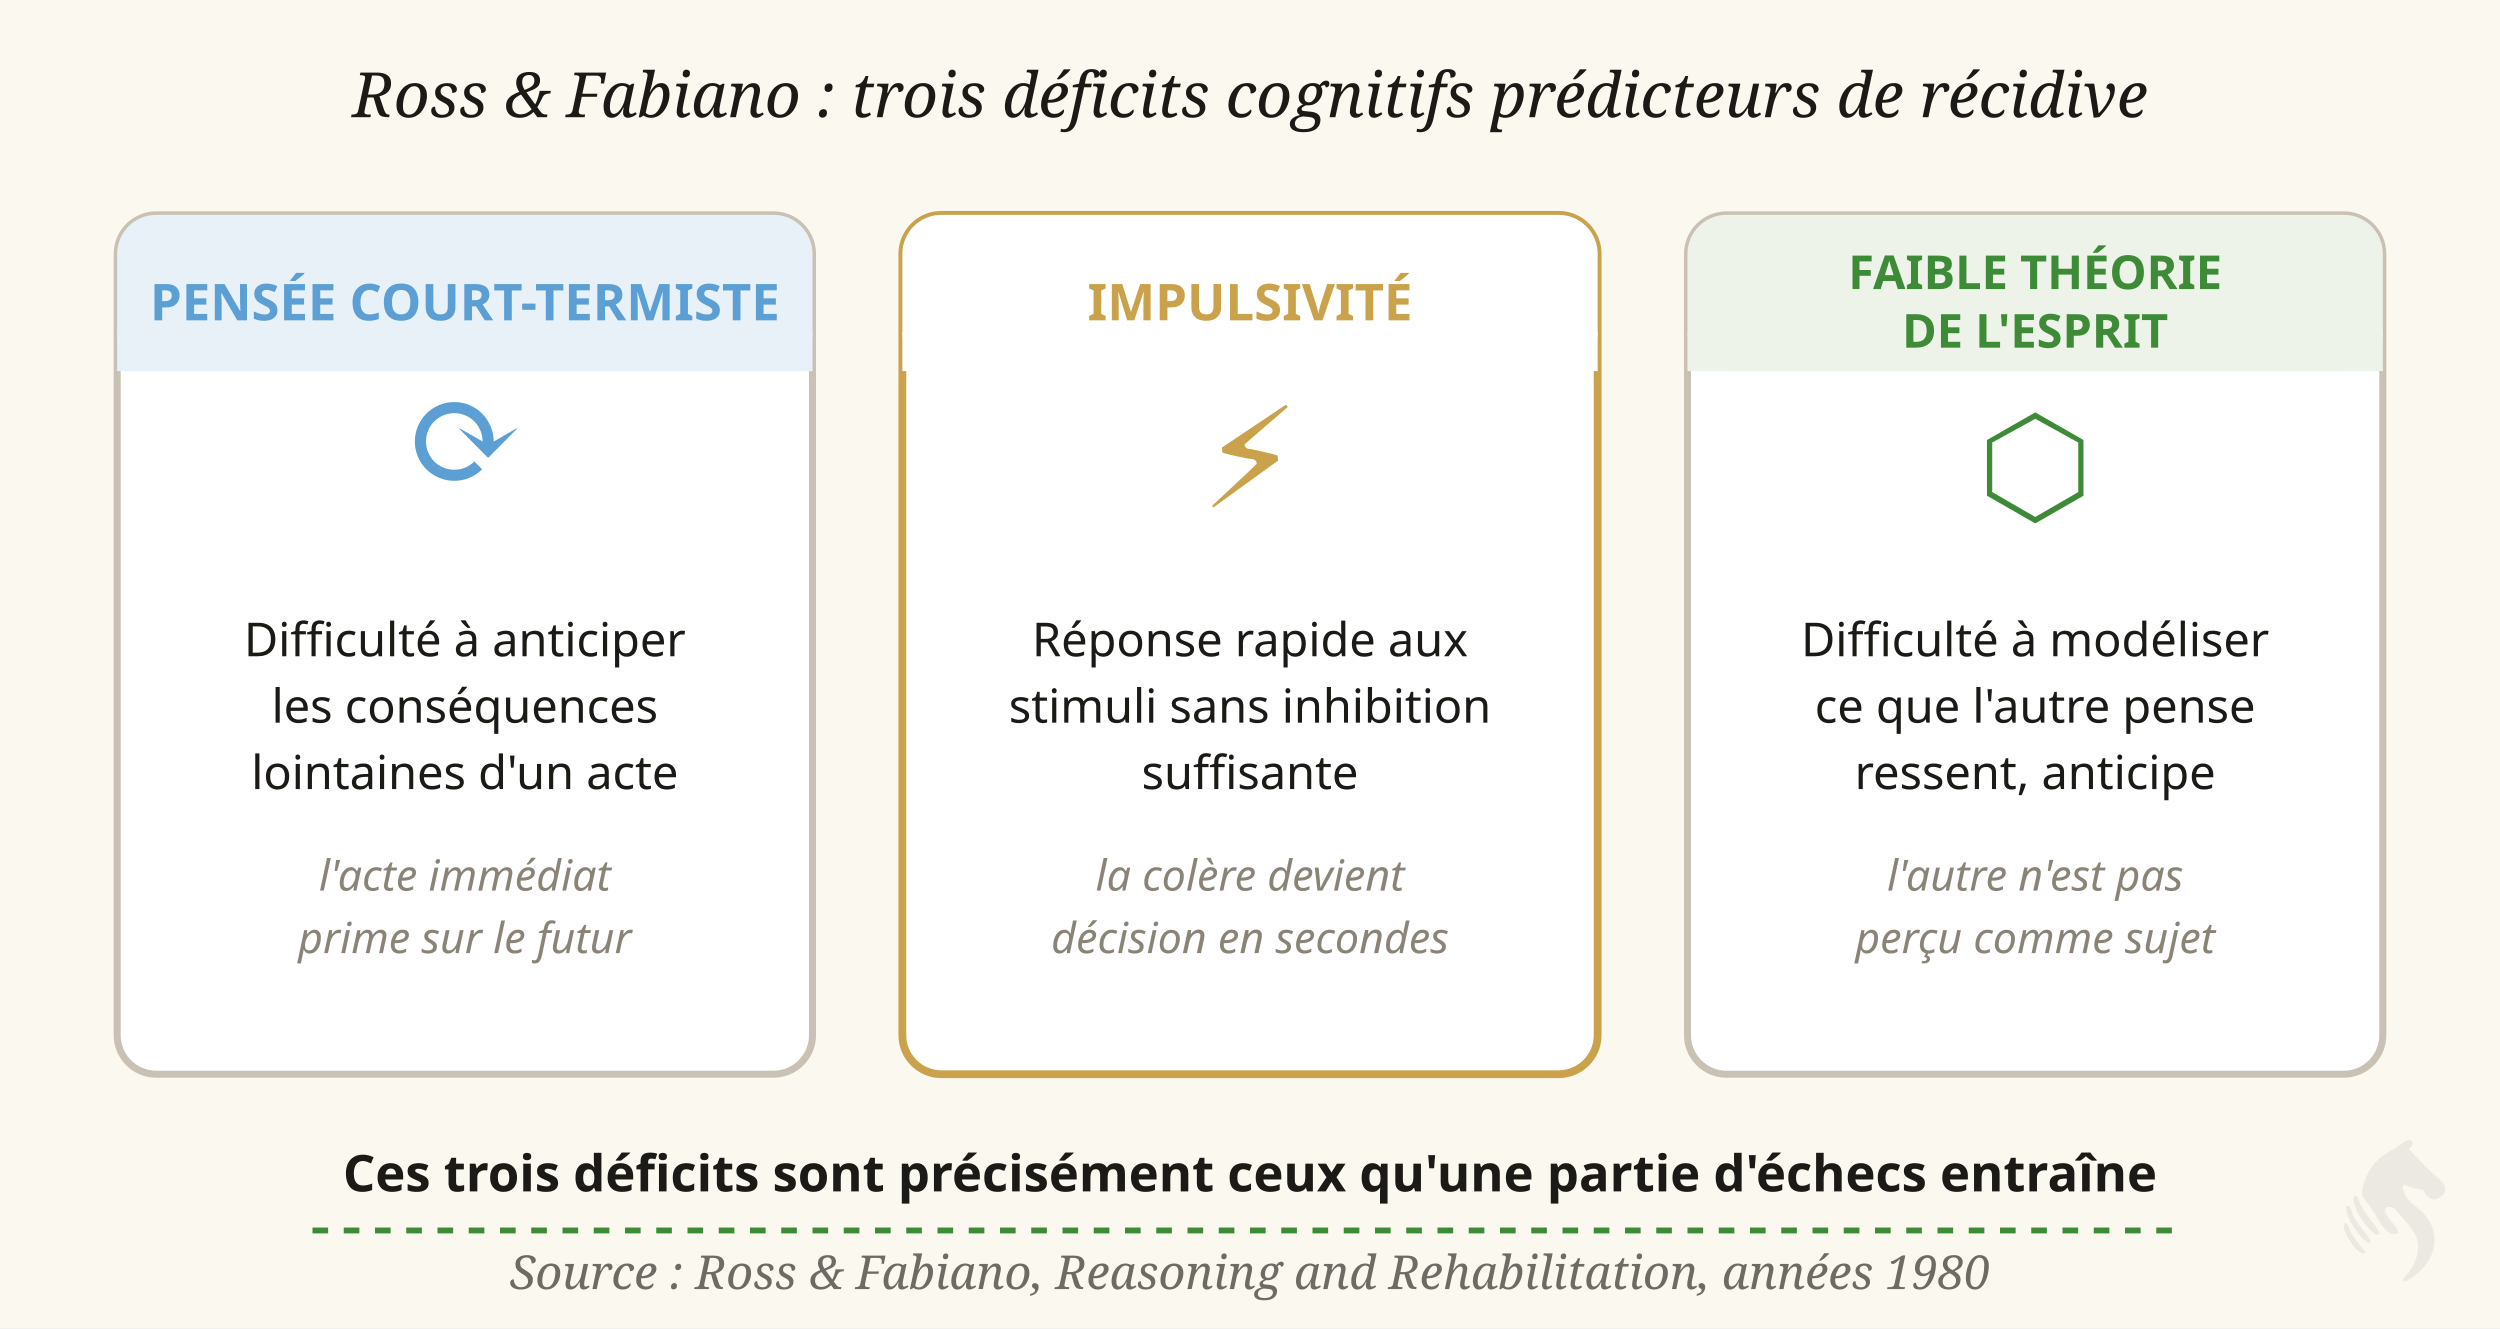
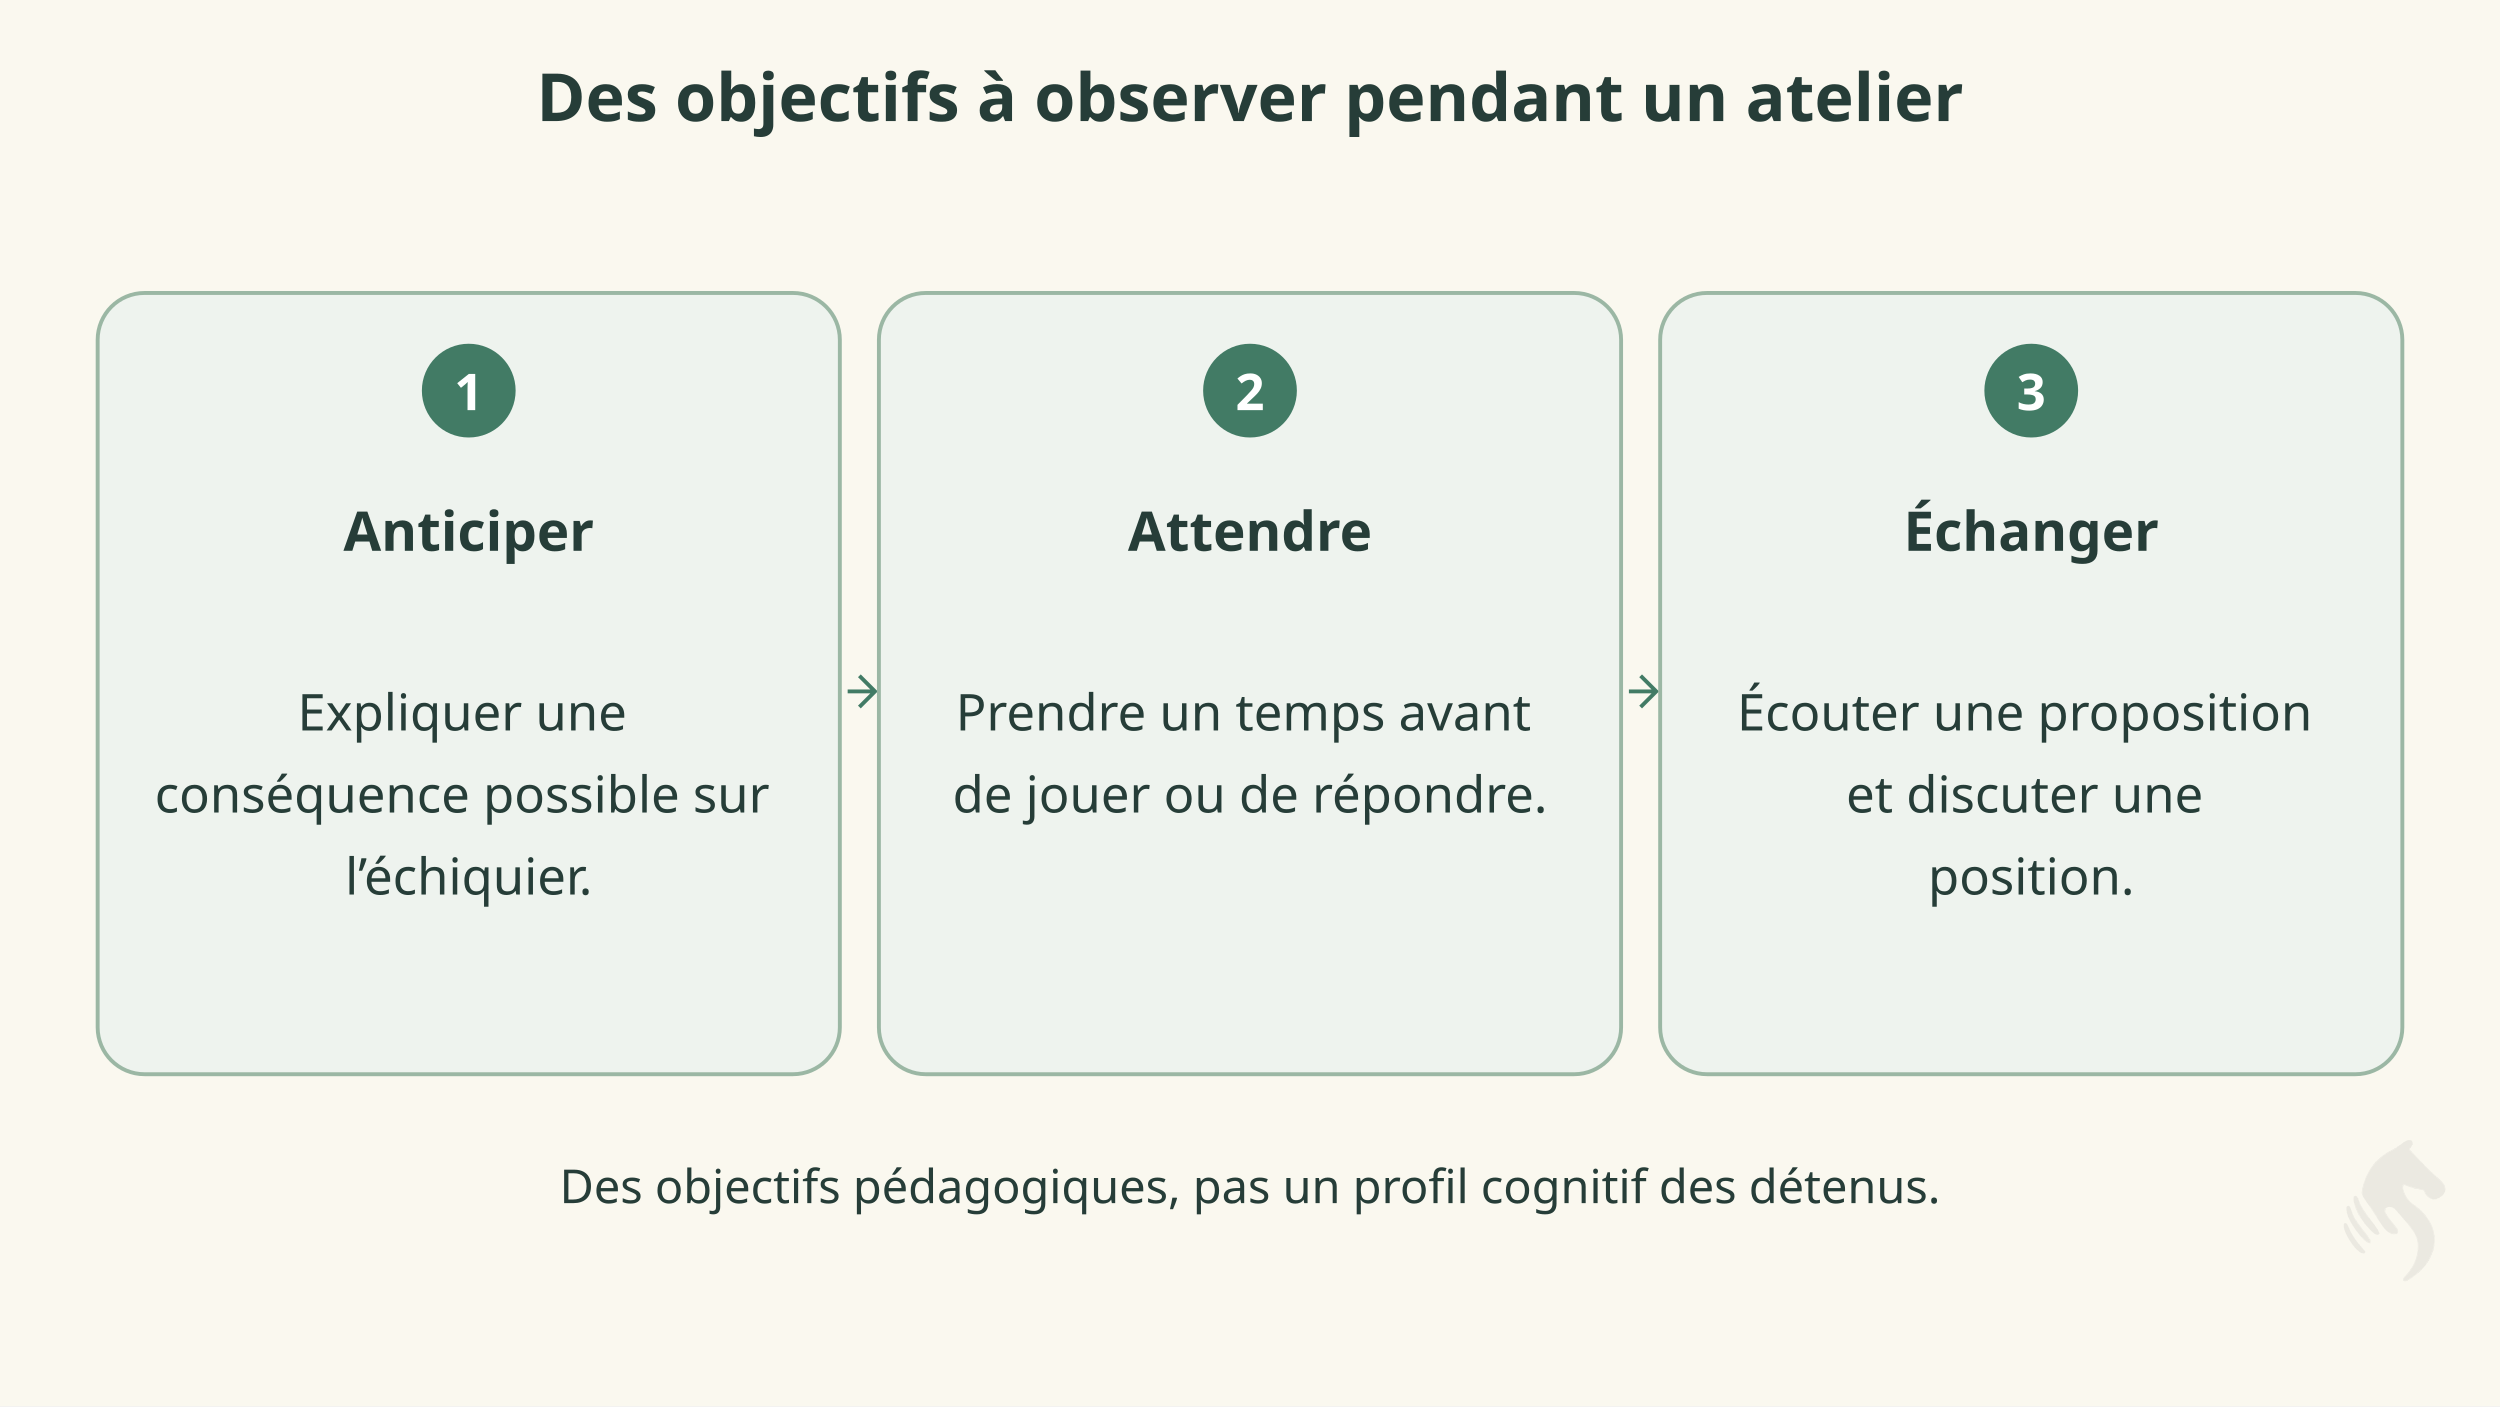
- <svg xmlns="http://www.w3.org/2000/svg" width="640" height="340" viewBox="0 0 640 340" role="img" aria-labelledby="ep1">
-   <rect width="640" height="340" fill="#faf8ef" />
-   <text x="320" y="30" text-anchor="middle" font-family="Georgia, serif" font-size="16" font-style="italic" fill="#1c1a16">Ross &amp; Fabiano : trois déficits cognitifs prédicteurs de récidive</text>
-   <rect x="30" y="55" width="178" height="220" rx="10" fill="#fff" stroke="#c9c2b4" stroke-width="1.8" />
-   <rect x="30" y="55" width="178" height="40" rx="10" fill="#e8f1f8" />
-   <rect x="30" y="85" width="178" height="10" fill="#e8f1f8" />
-   <text x="119" y="82" text-anchor="middle" font-family="system-ui, sans-serif" font-size="13" font-weight="700" fill="#5b9fd4">PENSÉE COURT-TERMISTE</text>
-   <text x="119" y="125" text-anchor="middle" font-family="Georgia, serif" font-size="36" fill="#5b9fd4">⟳</text>
-   <text x="119" y="168" text-anchor="middle" font-family="system-ui, sans-serif" font-size="12" fill="#1c1a16">Difficulté à anticiper</text>
-   <text x="119" y="185" text-anchor="middle" font-family="system-ui, sans-serif" font-size="12" fill="#1c1a16">les conséquences</text>
-   <text x="119" y="202" text-anchor="middle" font-family="system-ui, sans-serif" font-size="12" fill="#1c1a16">lointaines d'un acte</text>
-   <text x="119" y="228" text-anchor="middle" font-family="system-ui, sans-serif" font-size="11" font-style="italic" fill="#8a8478">l'acte immédiat</text>
-   <text x="119" y="244" text-anchor="middle" font-family="system-ui, sans-serif" font-size="11" font-style="italic" fill="#8a8478">prime sur le futur</text>
-   <rect x="231" y="55" width="178" height="220" rx="10" fill="#fff" stroke="#c9a24b" stroke-width="2" />
-   <rect x="231" y="55" width="178" height="40" rx="10" fill="#fff" />
-   <rect x="231" y="85" width="178" height="10" fill="#fff" />
-   <text x="320" y="82" text-anchor="middle" font-family="system-ui, sans-serif" font-size="13" font-weight="700" fill="#c9a24b">IMPULSIVITÉ</text>
-   <text x="320" y="130" text-anchor="middle" font-family="Georgia, serif" font-size="36" fill="#c9a24b">⚡</text>
-   <text x="320" y="168" text-anchor="middle" font-family="system-ui, sans-serif" font-size="12" fill="#1c1a16">Réponse rapide aux</text>
-   <text x="320" y="185" text-anchor="middle" font-family="system-ui, sans-serif" font-size="12" fill="#1c1a16">stimuli sans inhibition</text>
-   <text x="320" y="202" text-anchor="middle" font-family="system-ui, sans-serif" font-size="12" fill="#1c1a16">suffisante</text>
-   <text x="320" y="228" text-anchor="middle" font-family="system-ui, sans-serif" font-size="11" font-style="italic" fill="#8a8478">la colère devient</text>
-   <text x="320" y="244" text-anchor="middle" font-family="system-ui, sans-serif" font-size="11" font-style="italic" fill="#8a8478">décision en secondes</text>
-   <rect x="432" y="55" width="178" height="220" rx="10" fill="#fff" stroke="#c9c2b4" stroke-width="1.8" />
-   <rect x="432" y="55" width="178" height="40" rx="10" fill="#eef3e9" />
-   <rect x="432" y="85" width="178" height="10" fill="#eef3e9" />
-   <text x="521" y="74" text-anchor="middle" font-family="system-ui, sans-serif" font-size="12" font-weight="700" fill="#3d8b37">FAIBLE THÉORIE</text>
-   <text x="521" y="89" text-anchor="middle" font-family="system-ui, sans-serif" font-size="12" font-weight="700" fill="#3d8b37">DE L'ESPRIT</text>
-   <text x="521" y="130" text-anchor="middle" font-family="Georgia, serif" font-size="36" fill="#3d8b37">⬡</text>
-   <text x="521" y="168" text-anchor="middle" font-family="system-ui, sans-serif" font-size="12" fill="#1c1a16">Difficulté à modéliser</text>
-   <text x="521" y="185" text-anchor="middle" font-family="system-ui, sans-serif" font-size="12" fill="#1c1a16">ce que l'autre pense</text>
-   <text x="521" y="202" text-anchor="middle" font-family="system-ui, sans-serif" font-size="12" fill="#1c1a16">ressent, anticipe</text>
-   <text x="521" y="228" text-anchor="middle" font-family="system-ui, sans-serif" font-size="11" font-style="italic" fill="#8a8478">l'autre n'est pas</text>
-   <text x="521" y="244" text-anchor="middle" font-family="system-ui, sans-serif" font-size="11" font-style="italic" fill="#8a8478">perçu comme sujet</text>
-   <text x="320" y="305" text-anchor="middle" font-family="system-ui, sans-serif" font-size="13" font-weight="700" fill="#1c1a16">Ces trois déficits sont précisément ceux qu'une partie d'échecs entraîne</text>
-   <line x1="80" y1="315" x2="560" y2="315" stroke="#3d8b37" stroke-width="1.5" stroke-dasharray="4 4" />
-   <text x="320" y="330" text-anchor="middle" font-family="Georgia, serif" font-size="12" font-style="italic" fill="#6e6a64">Source : Ross &amp; Fabiano, Reasoning and Rehabilitation, années 1980</text>
+ <svg xmlns="http://www.w3.org/2000/svg" width="640" height="360" viewBox="0 0 640 360" role="img" aria-labelledby="diagram-title">
+   <rect width="640" height="360" fill="#faf8ef" />
+   <text x="320" y="31" text-anchor="middle" font-family="system-ui,sans-serif" font-size="17" fill="#263d38" font-weight="600">
+     <tspan x="320" dy="0">Des objectifs à observer pendant un atelier</tspan>
+   </text>
+   <rect x="25" y="75" width="190" height="200" rx="12" fill="#eef3ee" stroke="#9bb7a4" />
+   <circle cx="120" cy="100" r="12" fill="#427b65" />
+   <text x="120" y="105" text-anchor="middle" font-family="system-ui,sans-serif" font-size="13" fill="#fff" font-weight="700">
+     <tspan x="120" dy="0">1</tspan>
+   </text>
+   <text x="120" y="141" text-anchor="middle" font-family="system-ui,sans-serif" font-size="14" fill="#263d38" font-weight="700">
+     <tspan x="120" dy="0">Anticiper</tspan>
+   </text>
+   <text x="120" y="187" text-anchor="middle" font-family="system-ui,sans-serif" font-size="13" fill="#263d38">
+     <tspan x="120" dy="0">Expliquer une</tspan>
+     <tspan x="120" dy="21">conséquence possible sur</tspan>
+     <tspan x="120" dy="21">l’échiquier.</tspan>
+   </text>
+   <path d="M 217 177 h 7 m -4 -4 l 4 4 -4 4" fill="none" stroke="#427b65" />
+   <rect x="225" y="75" width="190" height="200" rx="12" fill="#eef3ee" stroke="#9bb7a4" />
+   <circle cx="320" cy="100" r="12" fill="#427b65" />
+   <text x="320" y="105" text-anchor="middle" font-family="system-ui,sans-serif" font-size="13" fill="#fff" font-weight="700">
+     <tspan x="320" dy="0">2</tspan>
+   </text>
+   <text x="320" y="141" text-anchor="middle" font-family="system-ui,sans-serif" font-size="14" fill="#263d38" font-weight="700">
+     <tspan x="320" dy="0">Attendre</tspan>
+   </text>
+   <text x="320" y="187" text-anchor="middle" font-family="system-ui,sans-serif" font-size="13" fill="#263d38">
+     <tspan x="320" dy="0">Prendre un temps avant</tspan>
+     <tspan x="320" dy="21">de jouer ou de répondre.</tspan>
+   </text>
+   <path d="M 417 177 h 7 m -4 -4 l 4 4 -4 4" fill="none" stroke="#427b65" />
+   <rect x="425" y="75" width="190" height="200" rx="12" fill="#eef3ee" stroke="#9bb7a4" />
+   <circle cx="520" cy="100" r="12" fill="#427b65" />
+   <text x="520" y="105" text-anchor="middle" font-family="system-ui,sans-serif" font-size="13" fill="#fff" font-weight="700">
+     <tspan x="520" dy="0">3</tspan>
+   </text>
+   <text x="520" y="141" text-anchor="middle" font-family="system-ui,sans-serif" font-size="14" fill="#263d38" font-weight="700">
+     <tspan x="520" dy="0">Échanger</tspan>
+   </text>
+   <text x="520" y="187" text-anchor="middle" font-family="system-ui,sans-serif" font-size="13" fill="#263d38">
+     <tspan x="520" dy="0">Écouter une proposition</tspan>
+     <tspan x="520" dy="21">et discuter une</tspan>
+     <tspan x="520" dy="21">position.</tspan>
+   </text>
+   <text x="320" y="308" text-anchor="middle" font-family="system-ui,sans-serif" font-size="12" fill="#263d38">
+     <tspan x="320" dy="0">Des objectifs pédagogiques, pas un profil cognitif des détenus.</tspan>
+   </text>
  <g id="wm" opacity="0.07" transform="translate(600.0,291.9) scale(0.0416)" aria-hidden="true">
    <g fill="#1e1e1e" fill-rule="evenodd">
      <path d="M411.5-.5h-16a76 76 0 0 0-24.5 12q-.62-.7-1.5-1l-2 4a4 4 0 0 1-1.5-1 7 7 0 0 1-2.5 3.5 253 253 0 0 0-17 13q-1.42.93-2.5-.5-5.2 7.95-14.5 9a9.4 9.4 0 0 1-4 6q2.3.02 1.5 2A461 461 0 0 1 278.5 73q-13.2 7.95-26 16.5-1.59-1.38 0-3-2.35.35-4 2 .9.98 2 2-92.12 67.08-125.5 177a1316 1316 0 0 0-10 44 51.2 51.2 0 0 0 4.5 31q.1 3.33-2 1l4.5 11q1-2 2 0l5 10 1-1q6 10.95 13 21a651 651 0 0 1 18.5 25 3.4 3.4 0 0 1 1.5-3q21.52 33 43 66 .3 3.4-2.5 1v2a1542 1542 0 0 1 21 32q1 0 1 1a319 319 0 0 0 25 35 160 160 0 0 0 27 25 3.1 3.1 0 0 1 1-3q23.18 14.62 49 5.5 5-2.83 4-8.5-.15-4.6-1.5-9a618 618 0 0 0-55.5-73.5q3-.91 5 1.5a23.5 23.5 0 0 0-7-9q.63 2.4 2 4.5-.17 2.58-1.5.5a364 364 0 0 1-17.5-26.5 50 50 0 0 1-4.5-22.5q.9-4.71 3-9 .63 1.88 2.5 2a7 7 0 0 1 2-3q9.28-8.1 22-8a86 86 0 0 1 23 4.5 11 11 0 0 1 3 4.5q2.58-1.75 5 .5l21.5 23.5q.74 1.95.5 4 3.56 1 6 4a1094 1094 0 0 0 30 34.5l-1 1q3.7 2.7 7.5 5.5a23 23 0 0 1 2 5l5 3a22 22 0 0 0 5.5 8 11.5 11.5 0 0 0 4 4 3.9 3.9 0 0 0-2-3.5q1.7-1.12 3 .5a705 705 0 0 1 42 57.5q-.65 1.46-2 1.5a169 169 0 0 1 10 19 3.8 3.8 0 0 0-.5 4q1 2 2 0 1.4 2.05 2.5 4-.25-2.55.5-5a185 185 0 0 1 11 83q-1 2-2 0a9 9 0 0 0-1.5-4v9a2.3 2.3 0 0 0 1.5-1q.75 10.55-1 21a337 337 0 0 1-18 56l-2.5 3q-1.2-.69-1-2a36 36 0 0 0-4 7 5.2 5.2 0 0 0 3.5-4 4.3 4.3 0 0 1 0 4 350 350 0 0 1-33 52 1108 1108 0 0 1-30 35q-7.17 20.32 13.5 14.5a34 34 0 0 1 6-3 1496 1496 0 0 1 54-37 942 942 0 0 0 29-27q1.25-1.03 2 .5a11 11 0 0 0-3 4q1.35-1.65 2.5 0a29 29 0 0 1 4.5-6 40 40 0 0 0 9-10.5l6-4-1-1a25 25 0 0 1 8.5-7.5q-1.47-2.67 1-5 .22 4.17 2.5 1.5-1.94-3.13 2-4l-1-1q1.48-3.25 4-5.5a8 8 0 0 0-3-1q37.8-53.63 47.5-119 8.4-83.08-38-152a364 364 0 0 0-28-35q-1.03-1.25.5-2 3.58 2.23 2-1l-4-2a5 5 0 0 1-3-.5 484 484 0 0 0-70-58q-.7-.62-1-1.5 1.05-.43 2-1v-3a6 6 0 0 1-5-2q-.66-.1-1 .5 3.72 2.61 0 3-34.57-32.88-46-79.5.2-2.3 2-3v-4q-1.94 5.58-3.5 0-1-9 0-18 2.16-6.4 8.5-8a78 78 0 0 1 22 7.5 403 403 0 0 0 66 18l9 3q-2.45.75-5 .5-1.59 1.6 0 3a16 16 0 0 1 6.5-1 7.3 7.3 0 0 1 2 3q1.38-2.6 3.5-2-1.1-2.32-4-2.5 15.09-2.3 25.5 8.5 5.35 10.23 10 21 12.95 20.94 36.5 28.5-1.88.63-2 2.5a30 30 0 0 0 12.5 3q4.43-.1 8-2 3.2 3.87 5.5-1 1.2.69 1 2a39 39 0 0 0 4.5-2l1 1q.69-1.87-1.5-2.5a12 12 0 0 0 7-3q1.88-1.1 3 .5 2.22-3.62 6-2a8.7 8.7 0 0 1 3-4 41 41 0 0 1 12-6.5l-2-1 5.5-3.5q.62.7 1.5 1 1.82-1.15 0-2.5 1.42-.93 2.5.5a5.8 5.8 0 0 1 .5-4 39 39 0 0 1 6-4.5q-1.55-2.25.5-4.5 3.25-3.5 5-8 1.38-.64 2.5-1-.8-1.05-2-1.5 1.85-5.82 3-11.5v-10h-1q-.85 6-2.5 12-.16-4.46.5-9a63 63 0 0 0-12.5-31 478 478 0 0 0-45.5-44.5q3.06.72 6 2.5-3.15-3.9-7-7.5l1-1q-1.4-1.05-2 .5 1.77 2.4-.5 4a781 781 0 0 1-67.5-65.5l1-.5a29 29 0 0 0 7 6 93 93 0 0 0-14-15 24.5 24.5 0 0 0-9-9.5l1-1a44 44 0 0 0-7-4.5q1.44 2.2 3.5 4 1 1.5 0 3l-72-76q-5.34-7.85 1.5-14.5 1.98-.8 2 1.5a69 69 0 0 1 6-3.5q-1.95-1.94 0-3.5a31 31 0 0 0 6-12q2.05.24 4-.5a79 79 0 0 0-1.5-17.5 94 94 0 0 0-5-10l-1 1a87 87 0 0 0-5.5-3" />
      <path d="M325.5 44.5q-3.85 1.03-7 3.5a4.2 4.2 0 0 1-4.5-.5q-2.75 2.49-3.5 6-6.97 2.94-14 6-6.75 3.75-13.5 8-.62-.7-1.5-1a37.6 37.6 0 0 1-17 10.5 263 263 0 0 0-12 9.5q-1.59 1.62 0 3 12.8-8.55 26-16.5A461 461 0 0 0 327 46.5q.8-1.98-1.5-2m148 86-21-24a209 209 0 0 1-21-21.5l-8.5-8.5q-4.8-3.3-6-9-9.1-4.3-11.5-13a13 13 0 0 0 3-6q-.02-2.3-2-1.5-6.84 6.65-1.5 14.5l72 76q1-1.5 0-3a20 20 0 0 1-3.5-4m89 86a198 198 0 0 0-17.5-15q.4-2.17-.5-4-3.63-1.2-7-3a26 26 0 0 0-6-6 430 430 0 0 1-27-27.5 2.4 2.4 0 0 0-2-.5 29 29 0 0 1-7-6l-1 .5a781 781 0 0 0 67.5 65.5q2.27-1.6.5-4m-314-128a247 247 0 0 0-42 35.5 14.5 14.5 0 0 1-5 4l1 1a9.3 9.3 0 0 1-6 2.5 76 76 0 0 1-16 20q.3.88 1 1.5a9.4 9.4 0 0 0-5.5 6.5q-1-2-2 0-.93 1.42.5 2.5a25 25 0 0 0-6.5 8.5q-1.6 1.05-3.5 1.5 1.21.45 2 1.5a43 43 0 0 0-7 10 352 352 0 0 0-19.5 37 2.9 2.9 0 0 1-2.5 1 3.3 3.3 0 0 0 2 1.5 47 47 0 0 1-3.5 5.5l-12 34q-.98-1.8-1.5 0 1.4 1.9.5 4a33 33 0 0 1-3.5 5.5q.78.84 1 2a212 212 0 0 0-10 49.5 36 36 0 0 0 7 20q2.1 2.33 2-1a51.2 51.2 0 0 1-4.5-31 1316 1316 0 0 1 10-44q33.38-109.92 125.5-177-1.1-1.02-2-2m376 206q-.5-10.25-5-19.5 1.5-4.37-1.5-.5l-6.5-11q-5.55-3.6-7.5-10l-1 1q-3.75-5.75-9.5-9.5l1-1a850 850 0 0 0-9-7q1.14-2.04-1.5-3.5-1.08 1.43-2.5.5-2.84-1.65-2-4a5 5 0 0 0-3-.5 5 5 0 0 0-.5-3l-1 1a7 7 0 0 0-4.5-3 21 21 0 0 0-6-2.5 478 478 0 0 1 45.5 44.5 63 63 0 0 1 12.5 31q-.66 4.54-.5 9 1.65-6 2.5-12m-259 3v-1q-2.22-5.79 1-11.5l-2-2a67 67 0 0 0 1.5-5.5q.93 7.1 3.5 1-2.43-3.37 2-4a4.3 4.3 0 0 1 2.5 3q.45-1.21 1.5-2 2.3.75 4 2a326 326 0 0 1 28 10.5q11.4 3.22 23 6 1.05 1.6 1.5 3.5 1-4 2 0 1.08-1.43 2.5-.5-1.81 1.35 0 2.5 3.25-.47 7-2 1.85.03 3 1 5.83.22 11 2h5q2.55.25 5-.5l-9-3a403 403 0 0 1-66-18 78 78 0 0 0-22-7.5q-6.34 1.6-8.5 8-1 9 0 18 1.56 5.58 3.5 0m109 6a4.7 4.7 0 0 1 4 3q3.6-3.98 6 1l1-2 4 2a65 65 0 0 1 7.5 10q1.1 3.55 2.5 7-1.77 2.95 2 4 13.35 23.91 39 33 .12-1.87 2-2.5-23.55-7.56-36.5-28.5a305 305 0 0 0-10-21q-10.41-10.8-25.5-8.5 2.9.18 4 2.5m-410 86a9 9 0 0 0 1.5-4 310 310 0 0 0 37.5 86q-1.1 1.02-2 2a40 40 0 0 0 8.5 12 139 139 0 0 0 15 21q2.31 2.97 1.5 6 5.9 1.14 7.5 7 5.7 2.47 5 8 3.8 1.06 6.5 4 20.24 25.5 46 45.5a39 39 0 0 0 20 5 46 46 0 0 1 9-7.5 818 818 0 0 1-10-21.5q1.43-1.08.5-2.5a27 27 0 0 1-3.5-2 185 185 0 0 0-16-23.5q1.43-1.08.5-2.5a13.3 13.3 0 0 1-5.5-5 617 617 0 0 0-22.5-29v-4l-1 1a13 13 0 0 1-4.5-6 11.5 11.5 0 0 1-4-4q-.03 2.3-2 1.5A471 471 0 0 1 97 390.5q-1.8-3.04-.5-6 1.02.54 2 1a9 9 0 0 0-2-4.5q3.83-2.28-1-2.5a597 597 0 0 1-7-18.5l2-1a3.3 3.3 0 0 1-2-3.5 3.1 3.1 0 0 1-3-1q-7.35-19.46-24-8 1.03 2.34-.5 5a97 97 0 0 0 3.5 38" />
      <path d="M365.5 301.5q-1.8.7-2 3 11.43 46.62 46 79.5 3.72-.39 0-3 .34-.6 1-.5-2.4-2.22-5-4.5l2-2q-2.45-.75-5-.5a8.4 8.4 0 0 0-.5-4q-1.72 1.44-3-1a28 28 0 0 1-3.5-6q-.5 2-1 0a143 143 0 0 1-18-31q-6.22-11.64-9-27a7 7 0 0 0-2-3m-211 174a45 45 0 0 1-9.5-15q-1 2-2 0a41 41 0 0 0-6-9l-1-5-1 1a989 989 0 0 1-17.5-25.5q.7-.62 1-1.5a7.7 7.7 0 0 1-5-6 163 163 0 0 1-15-29q-.98-.46-2-1-1.3 2.96.5 6a471 471 0 0 0 55.5 86.5q1.97.8 2-1.5m-90-86q-2.05 2.77 1.5 4 3.6 16.25 9.5 30.5-2.48 3.62 2 3.5 3.65 9.3 8 18.5l-1 1a11.4 11.4 0 0 1 6 8q-.7.62-1 1.5a10.5 10.5 0 0 1 3.5 5l1-1a62 62 0 0 0 7.5 13q.9-.98 2-2a310 310 0 0 1-37.5-86 9 9 0 0 1-1.5 4m48 210a3.9 3.9 0 0 0-2-3.5q1.7-1.12 3 .5a127 127 0 0 0 39 32q11.3 4.6 8.5-7a147 147 0 0 0-17-32 1467 1467 0 0 0-40-51 554 554 0 0 1-48.5-75l1-1q.84 5.22 6 5a51.6 51.6 0 0 1-11.5-27l-1 2a159 159 0 0 0-11-31 14.3 14.3 0 0 0-10.5-8q-3.2.01-6 1.5-2.85 3.45-6 6.5-.87 16.85 3 33.5a3.6 3.6 0 0 1-2 2q1.38.56 2.5 1.5 3.15 9.81 6.5 19.5-1.21.45-2 1.5a29 29 0 0 0 5.5 7A256 256 0 0 0 55.5 525l-2 1a6.4 6.4 0 0 0 4 1.5 332 332 0 0 0 38.5 53l3.5 5.5-1 1q1.9 1.67 3.5.5a36 36 0 0 0 10.5 12m303-214q-.95.57-2 1 .3.88 1 1.5a484 484 0 0 1 70 58q1.42.72 3 .5a43 43 0 0 0-10-12.5l1-1q-2.66 1.47-5-1a36 36 0 0 0-10-10q1.81-1.35 0-2.5a8 8 0 0 1-3.5 0q-4.57-5.7-10-8a13 13 0 0 0-6.5-5.5 11.5 11.5 0 0 1-3.5-4.5q-.62.7-1.5 1a17.7 17.7 0 0 0-8-5.5q-2.84-1.65-2-4-7.47-2.25-13-7.5m-254 24a526 526 0 0 1 23.5 37 55 55 0 0 1 9 15l1-1a65 65 0 0 0 8.5 13q2.8 2.4 2.5-1-21.48-33-43-66a3.4 3.4 0 0 0-1.5 3m111 63q.16-.93 1-1.5a7 7 0 0 1-3.5-2.5 17.5 17.5 0 0 0-5.5-8q3.7-4.18-2.5-5a41 41 0 0 1-7.5-18.5l2-3a7.2 7.2 0 0 1-2-4.5 3.1 3.1 0 0 0 3-1 37 37 0 0 0-1-7q-1.87-.12-2.5-2a36 36 0 0 0-3 9 50 50 0 0 0 4.5 22.5 364 364 0 0 0 17.5 26.5q1.33 2.08 1.5-.5-1.37-2.1-2-4.5m-272 45v19q2.55 12.15 7 24 15.37 37.49 37 68a54 54 0 0 0 9 12.5q-1.58 2.58 2 3l-1 1 5.5 4.5a82 82 0 0 0 9 12q6.5 6.26 12.5 13 9.5 6.75 17.5 15l1-1q4.56 3.52 9 7l1-2a89 89 0 0 0 13.5 3.5q13.85-4.6 6.5-17.5-1.73 1.44-3-1a307 307 0 0 1-13.5-16 16 16 0 0 0-6-5.5q1.43-1.08.5-2.5a27.2 27.2 0 0 1-12.5-15 3.1 3.1 0 0 1-3-1q-7.5-10.25-15.5-20-.93-1.42.5-2.5a16 16 0 0 1-6-5.5 880 880 0 0 1-19-29.5q.7-.62 1-1.5a8 8 0 0 1-4-4 94 94 0 0 1-12.5-26l-1 1q-3.8-4.62-1.5-10a3.1 3.1 0 0 1-3-1 198 198 0 0 1-7-15.5l1-1a55 55 0 0 1-9-11q-2.85-1.46-6-2l3-1a22 22 0 0 0-9 2 11.4 11.4 0 0 0-4 6.5m277 51a48 48 0 0 0 12 5q-.57 3.66 2 2a5.3 5.3 0 0 1 3.5 3l1-2a45 45 0 0 0 26 0q.45 1.21 1.5 2 1.27-3.4 4-2 1.81-1.15 0-2.5l3-1.5a21 21 0 0 0 3.5-4q1.4-8.23-1.5-16 .3-.88 1-1.5-5.22-1.95-4-7a193 193 0 0 1-18-23.5 16 16 0 0 0-3.5-3q-4.05-7.43-9-12a284 284 0 0 0-14-17q-.75-1.58.5-3a19 19 0 0 1-6-4 4.35 4.35 0 0 0-5-1.5 618 618 0 0 1 55.5 73.5q1.35 4.4 1.5 9 1 5.67-4 8.5-25.82 9.12-49-5.5a3.1 3.1 0 0 0-1 3m115-56a264 264 0 0 1 16 22q-1.7 3.04 1.5 1a494 494 0 0 1 16.5 23l7 10q1.35-.04 2-1.5a705 705 0 0 0-42-57.5q-1.3-1.62-3-.5a3.9 3.9 0 0 1 2 3.5" />
      <path d="M112.5 599.5q7 9.5 16 17 2 0 2 2 6.9 3.77 11 8.5l13 5.5a5.7 5.7 0 0 0 6 0q2.07 3.94 4 0-3.37-1.23-.5-3 .22-6.86.5-13.5l-3-3.5 3-2.5q-4.58-.9-7.5-4.5a79 79 0 0 0-10.5-16.5q2.67 1.47 5-1a12 12 0 0 1-8.5-3.5 92 92 0 0 0-17.5-23.5l2-1-6.5-4.5a2294 2294 0 0 1-34.5-47q-1 0-1-1-5.27-4.75-4-11.5-2.25-3.25-3.5.5A227 227 0 0 1 61.5 469q.84-.57 1-1.5-5.16.22-6-5l-1 1a554 554 0 0 0 48.5 75 1467 1467 0 0 1 40 51q10.5 14.98 17 32 2.8 11.6-8.5 7a127 127 0 0 1-39-32q-1.3-1.62-3-.5a3.9 3.9 0 0 1 2 3.5m335-4a3349 3349 0 0 1 7.5 35q2.3 19.53.5 39a9 9 0 0 1 1.5 4q1 2 2 0a185 185 0 0 0-11-83q-.75 2.45-.5 5m44-147q1.58 3.23-2 1-1.53.75-.5 2a364 364 0 0 1 28 35q46.4 68.92 38 152-9.7 65.37-47.5 119 1.46.15 3 1a12 12 0 0 0 3.5-6q1.58 1.52 3.5.5-1.16-8.12 7-11-1.6-1.75 1-2.5-.12-8.5 6-14-.81-.1-1-1a3.1 3.1 0 0 1 3-1 5.4 5.4 0 0 1 3-5.5q-1.2-.45-2-1.5a67 67 0 0 0 4.5-10l1 2a9 9 0 0 1 2.5-5l-1-2a6.3 6.3 0 0 1 4-.5 6.5 6.5 0 0 0-3-3 225 225 0 0 1 11-24.5q-.53-1.8-1.5 0-.3-4.51 1-9l1 1a67 67 0 0 0 1.5-13q7.4-.7 1-5a232 232 0 0 0 2-53l.5-5q.57.84 1.5 1a8 8 0 0 0-2.5-5q-6.56-49.08-31.5-89 2.03-1.77-.5-3l-1 1a696 696 0 0 1-17.5-26q-2.18-1.53-1-3.5-3.93-.91-5-4.5-1.26-.5-1-2a69 69 0 0 0-6.5-5q-.69-1.87 1.5-2.5a14 14 0 0 0-4-2.5m-36 230a273 273 0 0 1-13.5 57q-1.4.82-2.5 2 2.69 6.4-4 8.5l2 1a30 30 0 0 0-3 8.5q-.2 1.31 1 2l2.5-3a337 337 0 0 0 18-56 89 89 0 0 0 1-21q-.57.84-1.5 1m-25 84a185 185 0 0 1-24 38l-2.5 6a25 25 0 0 0-6.5 7q-13.95 16.7-28.5 33-1.16 4.05-3.5 7.5-1.35 4.25-1 8a16 16 0 0 1 6 5.5h14a20 20 0 0 1 10-3.5q1.71-1.12 0-2.5a81 81 0 0 0 18.5-12q.62.7 1.5 1a71 71 0 0 1 2-4q1-2 2 0 1.7-4.54 4.5-1a38 38 0 0 1 4.5-6.5 189 189 0 0 0 30.5-23.5q4.55 3.9 4-3a4.6 4.6 0 0 1 4.5-2v-3a5 5 0 0 0 3-.5 41 41 0 0 1 3-5.5 11 11 0 0 1 3-4q-.75-1.53-2-.5a942 942 0 0 1-29 27 1496 1496 0 0 0-54 37 34 34 0 0 0-6 3q-20.67 5.82-13.5-14.5a1108 1108 0 0 0 30-35 350 350 0 0 0 33-52 4.3 4.3 0 0 0 0-4 5.2 5.2 0 0 1-3.5 4" />
    </g>
  </g>
</svg>
